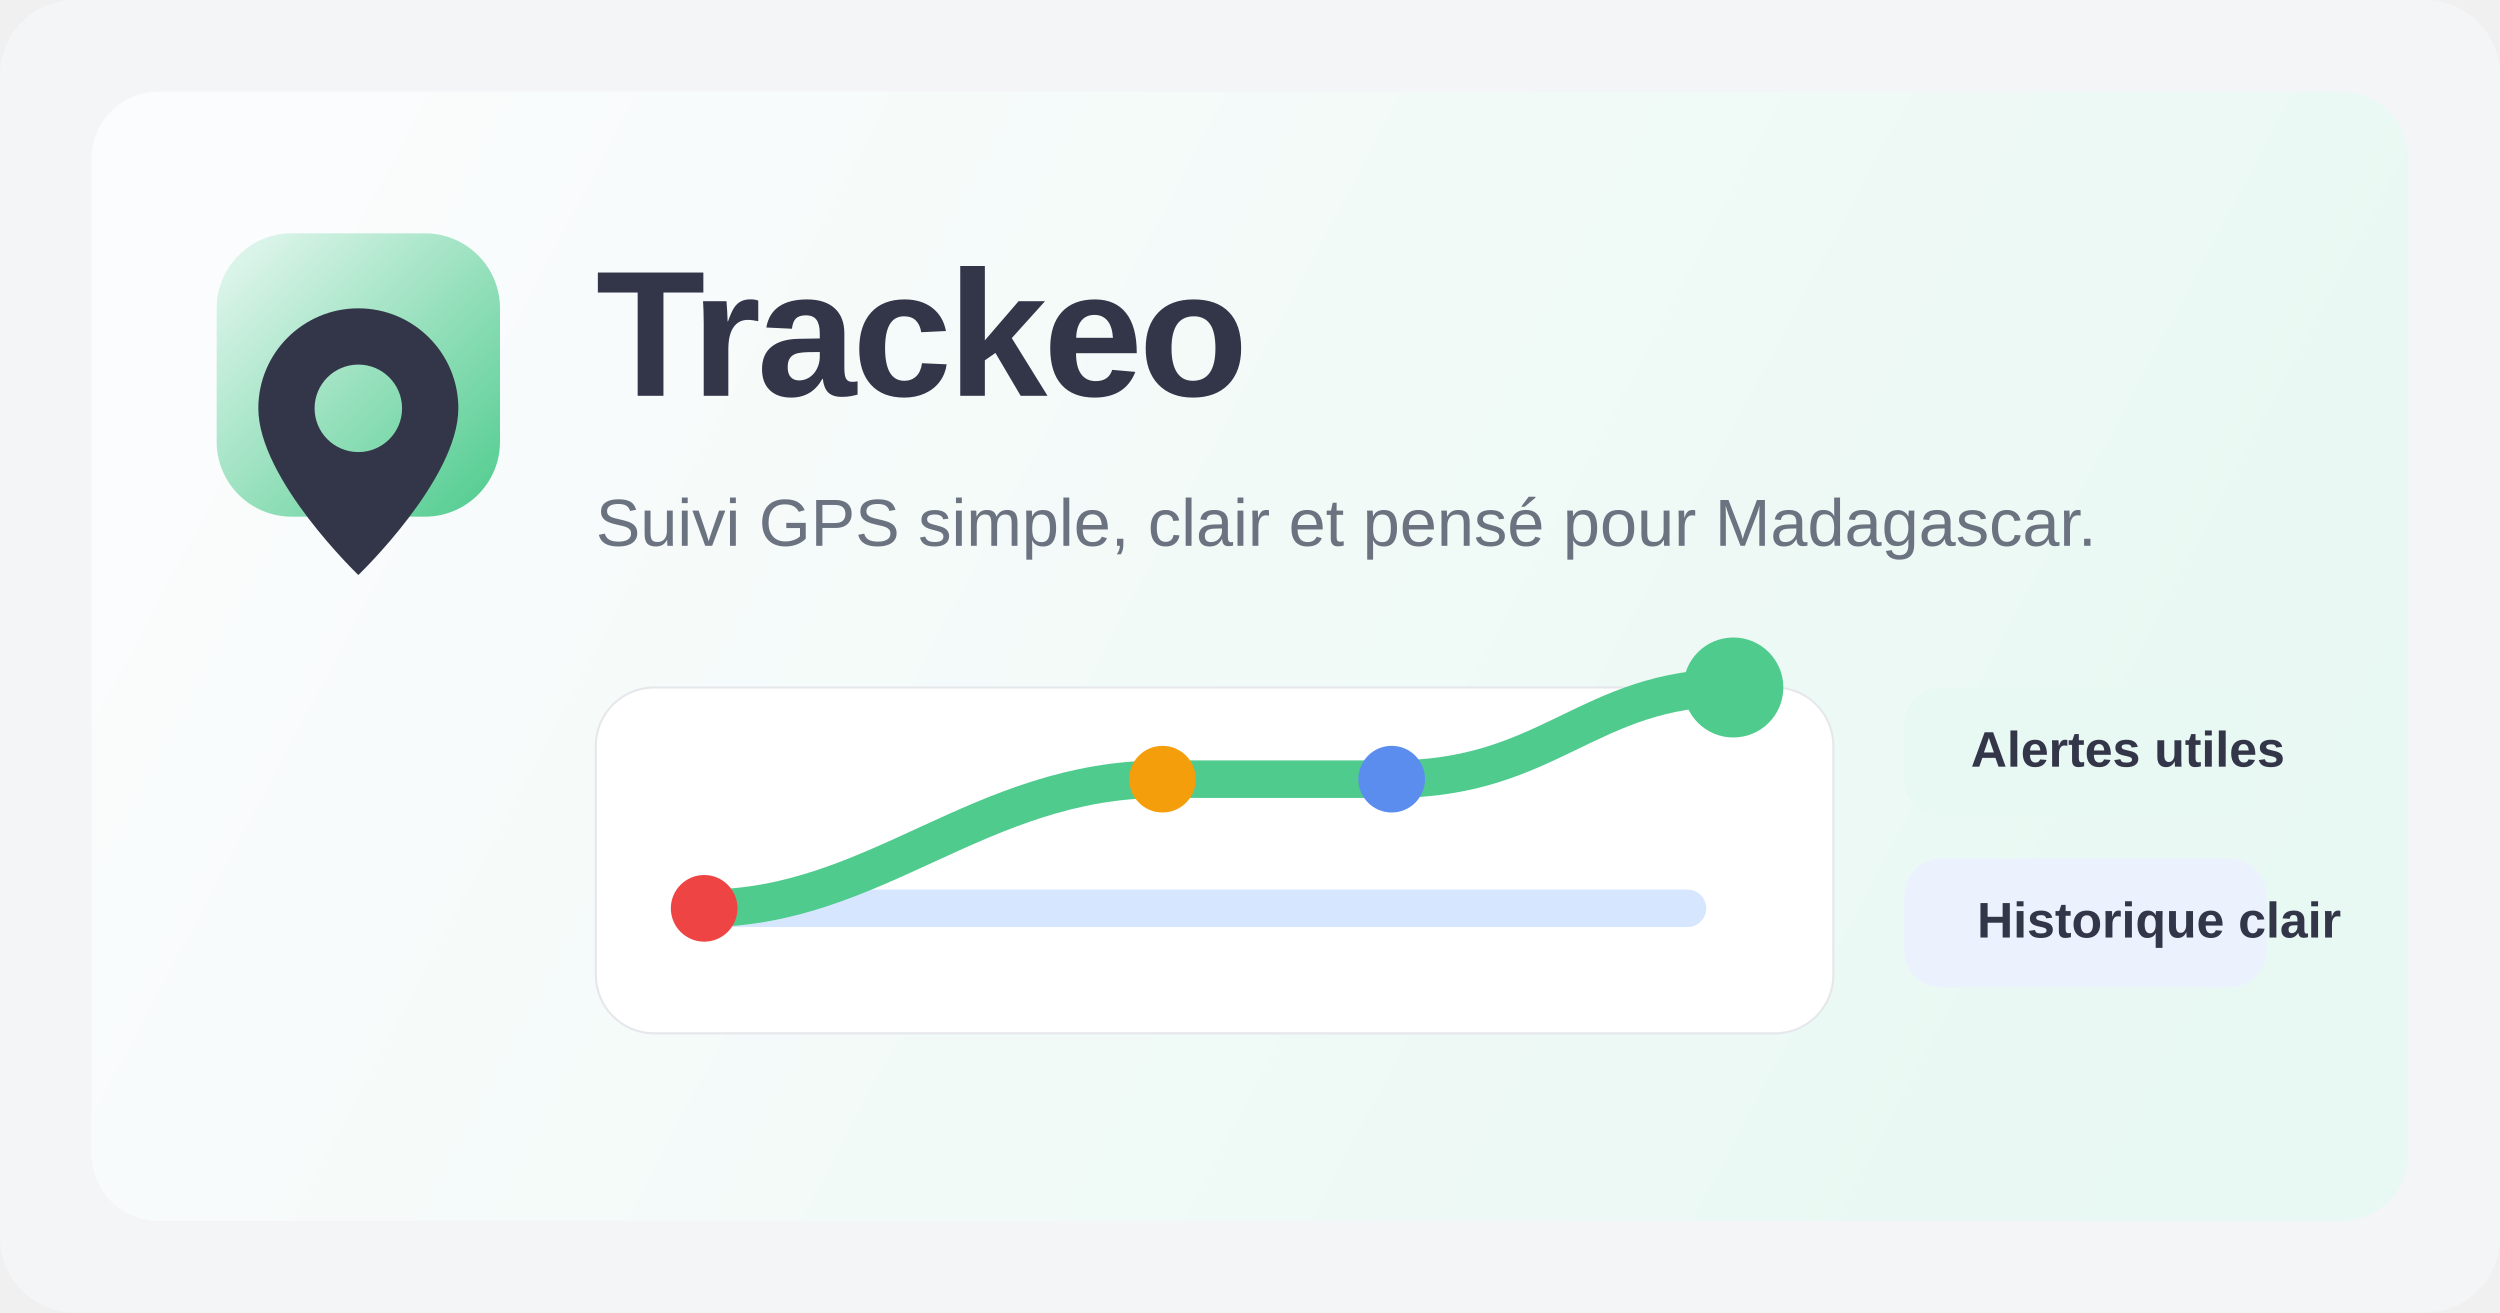
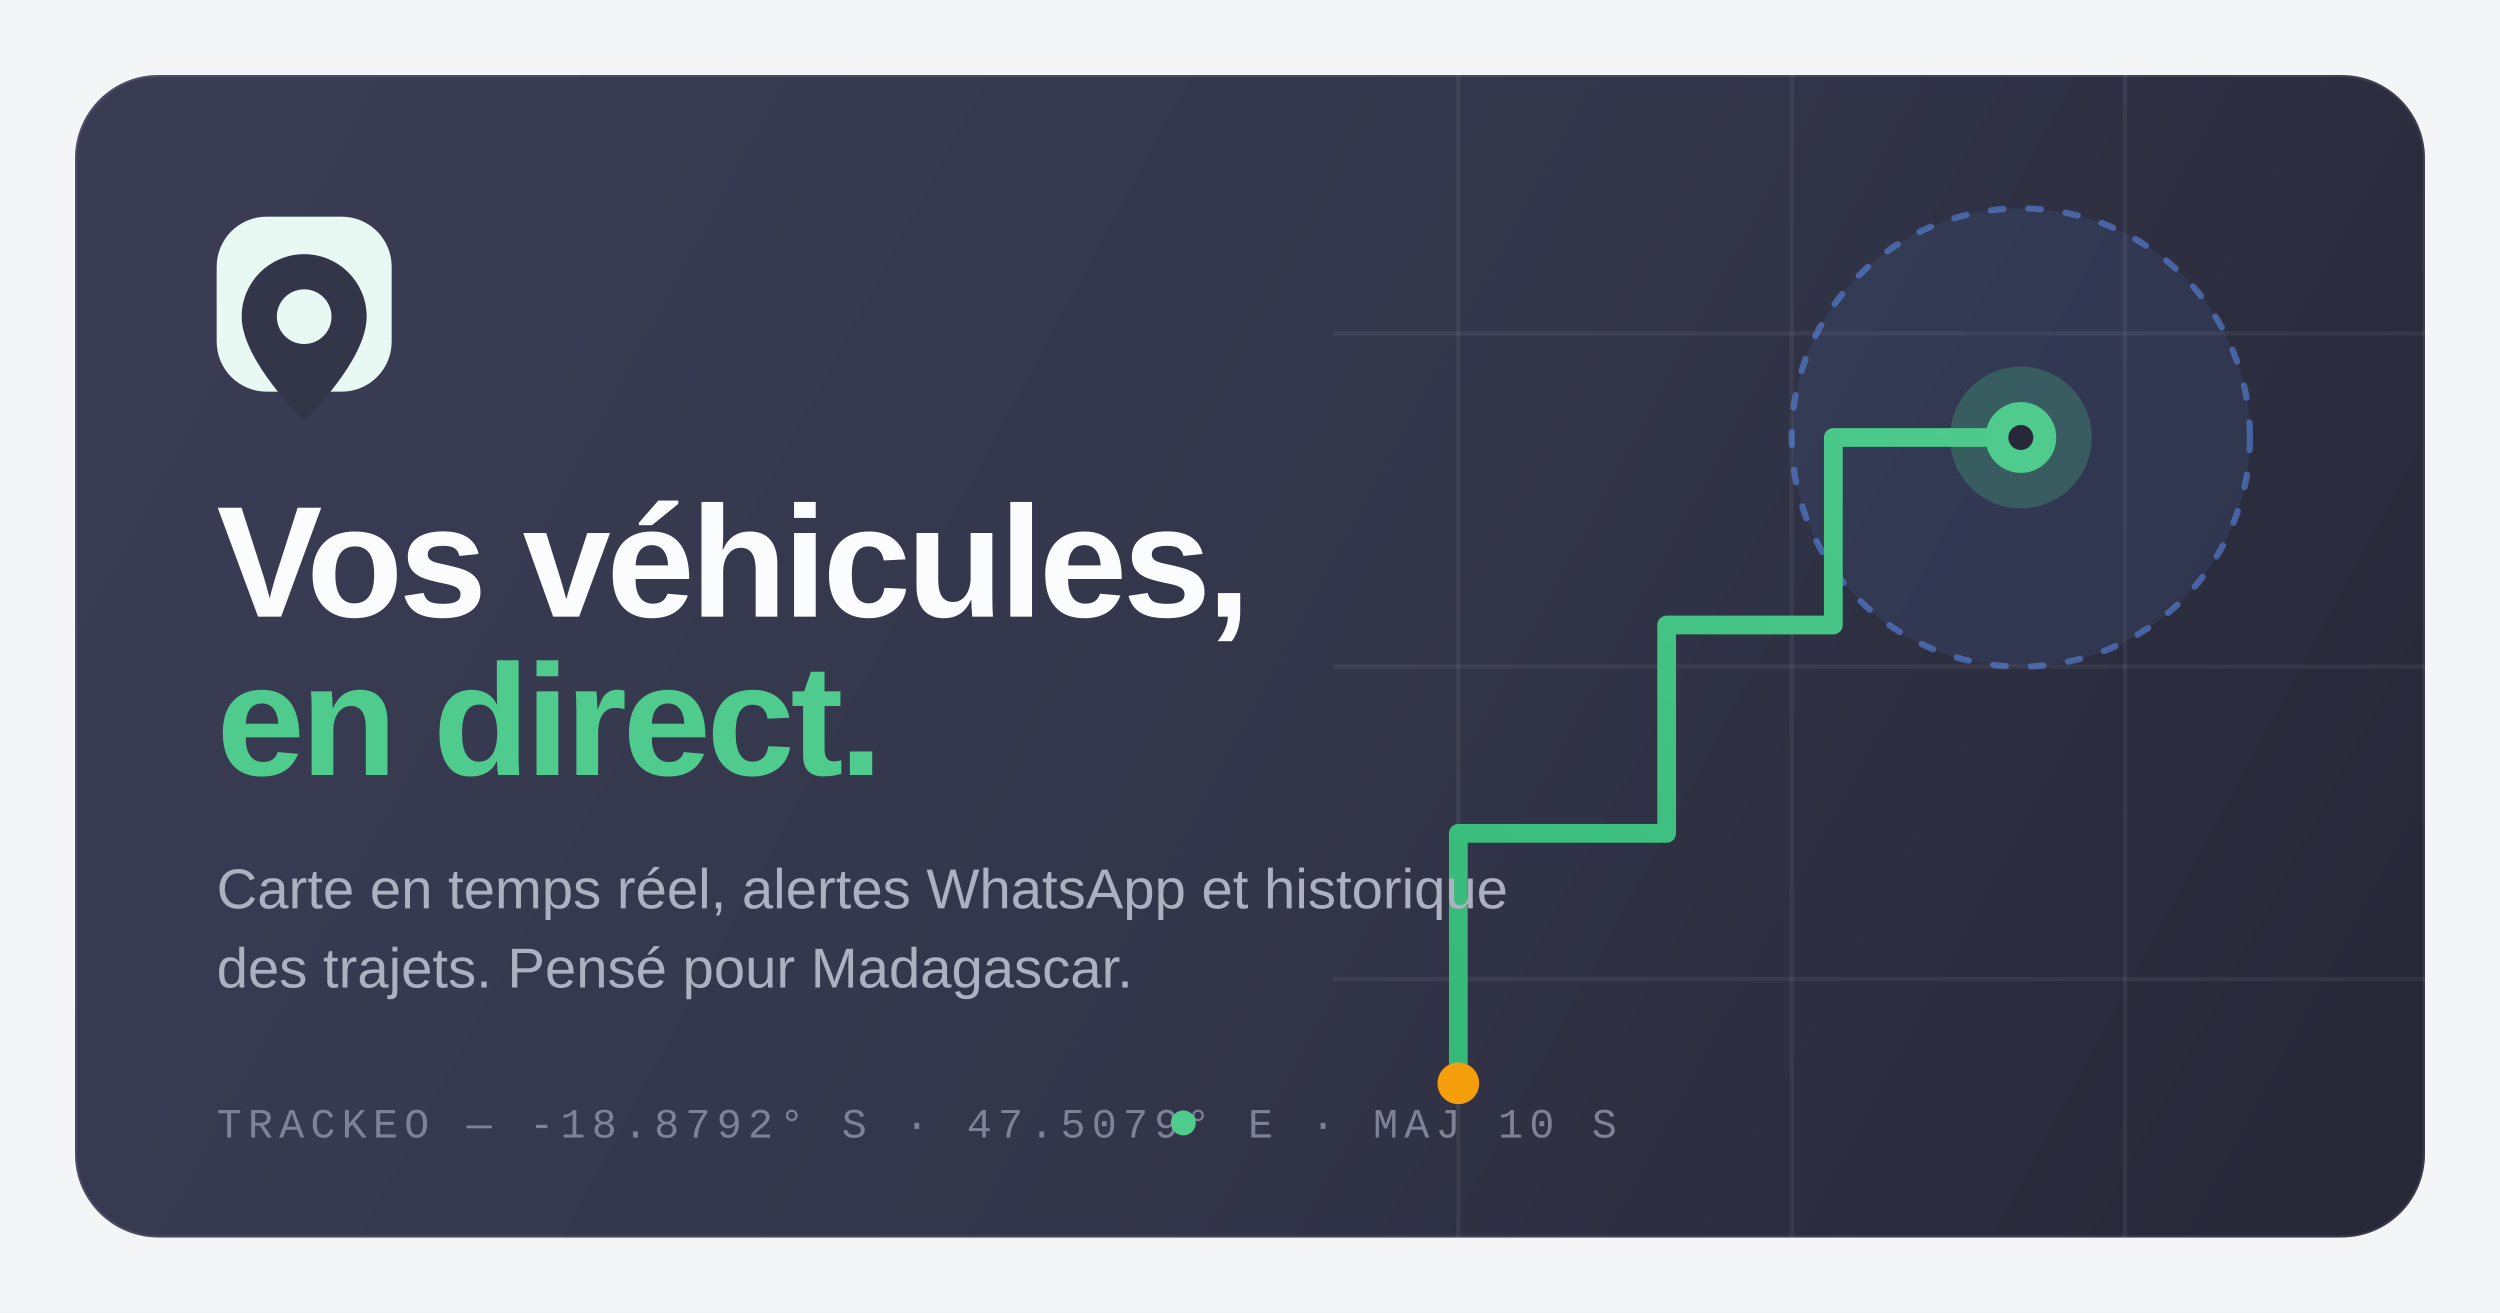
<svg xmlns="http://www.w3.org/2000/svg" width="1200" height="630" viewBox="0 0 1200 630" fill="none">
-   <rect width="1200" height="630" rx="36" fill="#F4F5F7" />
-   <rect x="44" y="44" width="1112" height="542" rx="32" fill="url(#panel)" />
-   <rect x="104" y="112" width="136" height="136" rx="36" fill="url(#mark)" />
-   <path d="M172 148C145.49 148 124 169.49 124 196C124 230 172 276 172 276C172 276 220 230 220 196C220 169.49 198.51 148 172 148ZM172 217C160.402 217 151 207.598 151 196C151 184.402 160.402 175 172 175C183.598 175 193 184.402 193 196C193 207.598 183.598 217 172 217Z" fill="#333549" />
-   <text x="286" y="190" fill="#333549" font-family="Outfit, Be Vietnam Pro, Arial, sans-serif" font-size="86" font-weight="700" letter-spacing="-2">Trackeo</text>
-   <text x="286" y="262" fill="#6B7280" font-family="Be Vietnam Pro, Arial, sans-serif" font-size="32">Suivi GPS simple, clair et pensé pour Madagascar.</text>
-   <rect x="286" y="330" width="594" height="166" rx="28" fill="#FFFFFF" stroke="#E5E7EB" />
-   <path d="M338 436H810" stroke="#D7E6FF" stroke-width="18" stroke-linecap="round" />
-   <path d="M338 436C420 436 470 374 558 374H668C744 374 762 330 832 330" stroke="#4ECB8D" stroke-width="18" stroke-linecap="round" stroke-linejoin="round" />
-   <circle cx="832" cy="330" r="24" fill="#4ECB8D" />
-   <circle cx="668" cy="374" r="16" fill="#5B8DEF" />
-   <circle cx="558" cy="374" r="16" fill="#F59E0B" />
-   <circle cx="338" cy="436" r="16" fill="#EF4444" />
-   <rect x="914" y="330" width="174" height="62" rx="18" fill="#E8F8F2" />
-   <text x="946" y="368" fill="#333549" font-family="Be Vietnam Pro, Arial, sans-serif" font-size="24" font-weight="600">Alertes utiles</text>
-   <rect x="914" y="412" width="174" height="62" rx="18" fill="#EBF2FD" />
-   <text x="949" y="450" fill="#333549" font-family="Be Vietnam Pro, Arial, sans-serif" font-size="24" font-weight="600">Historique clair</text>
+   <rect width="1200" height="630" fill="#F4F5F7" />
+   <rect x="36" y="36" width="1128" height="558" rx="40" fill="url(#slab)" />
+   <rect x="36.5" y="36.5" width="1127" height="557" rx="39.5" stroke="white" stroke-opacity="0.09" />
+   <g stroke="white" stroke-opacity="0.06" stroke-width="2">
+     <line x1="700" y1="36" x2="700" y2="594" />
+     <line x1="860" y1="36" x2="860" y2="594" />
+     <line x1="1020" y1="36" x2="1020" y2="594" />
+     <line x1="640" y1="160" x2="1164" y2="160" />
+     <line x1="640" y1="320" x2="1164" y2="320" />
+     <line x1="640" y1="470" x2="1164" y2="470" />
+   </g>
+   <circle cx="970" cy="210" r="110" fill="#5B8DEF" fill-opacity="0.1" />
+   <circle cx="970" cy="210" r="110" stroke="#5B8DEF" stroke-opacity="0.55" stroke-width="3" stroke-dasharray="6 12" stroke-linecap="round" />
+   <path d="M700 520 L700 400 L800 400 L800 300 L880 300 L880 210 L970 210" stroke="url(#route)" stroke-width="9" stroke-linecap="round" stroke-linejoin="round" />
+   <circle cx="700" cy="520" r="10" fill="#F59E0B" />
+   <circle cx="970" cy="210" r="34" fill="#4ECB8D" fill-opacity="0.25" />
+   <circle cx="970" cy="210" r="17" fill="#4ECB8D" />
+   <circle cx="970" cy="210" r="6" fill="#272838" />
+   <rect x="104" y="104" width="84" height="84" rx="24" fill="#E8F8F2" />
+   <path d="M146 122c-16.57 0-30 13.43-30 30 0 21.25 30 50 30 50s30-28.75 30-50c0-16.57-13.43-30-30-30Zm0 43.13a13.12 13.12 0 1 1 0-26.25 13.12 13.12 0 0 1 0 26.25Z" fill="#333549" />
+   <text x="104" y="296" fill="#FBFCFD" font-family="Arial, Helvetica, sans-serif" font-size="76" font-weight="800" letter-spacing="-2">Vos véhicules,</text>
+   <text x="104" y="372" fill="#4ECB8D" font-family="Arial, Helvetica, sans-serif" font-size="76" font-weight="800" letter-spacing="-2">en direct.</text>
+   <text x="104" y="436" fill="#ADB0C0" font-family="Arial, Helvetica, sans-serif" font-size="27">Carte en temps réel, alertes WhatsApp et historique</text>
+   <text x="104" y="474" fill="#ADB0C0" font-family="Arial, Helvetica, sans-serif" font-size="27">des trajets. Pensé pour Madagascar.</text>
+   <text x="104" y="546" fill="#7F8296" font-family="Courier New, monospace" font-size="20" letter-spacing="3">TRACKEO — -18.8792° S · 47.5079° E · MAJ 10 S</text>
+   <circle cx="568" cy="539" r="6" fill="#4ECB8D" />
  <defs>
-     <linearGradient id="panel" x1="132" y1="84" x2="1037" y2="566" gradientUnits="userSpaceOnUse">
-       <stop stop-color="#FBFCFD" />
-       <stop offset="1" stop-color="#E8F8F2" />
+     <linearGradient id="slab" x1="120" y1="60" x2="1080" y2="580" gradientUnits="userSpaceOnUse">
+       <stop stop-color="#3A3C54" />
+       <stop offset="0.55" stop-color="#333549" />
+       <stop offset="1" stop-color="#272838" />
    </linearGradient>
-     <linearGradient id="mark" x1="104" y1="112" x2="240" y2="248" gradientUnits="userSpaceOnUse">
-       <stop stop-color="#E8F8F2" />
+     <linearGradient id="route" x1="700" y1="520" x2="970" y2="210" gradientUnits="userSpaceOnUse">
+       <stop stop-color="#35B978" />
      <stop offset="1" stop-color="#4ECB8D" />
    </linearGradient>
  </defs>
</svg>
